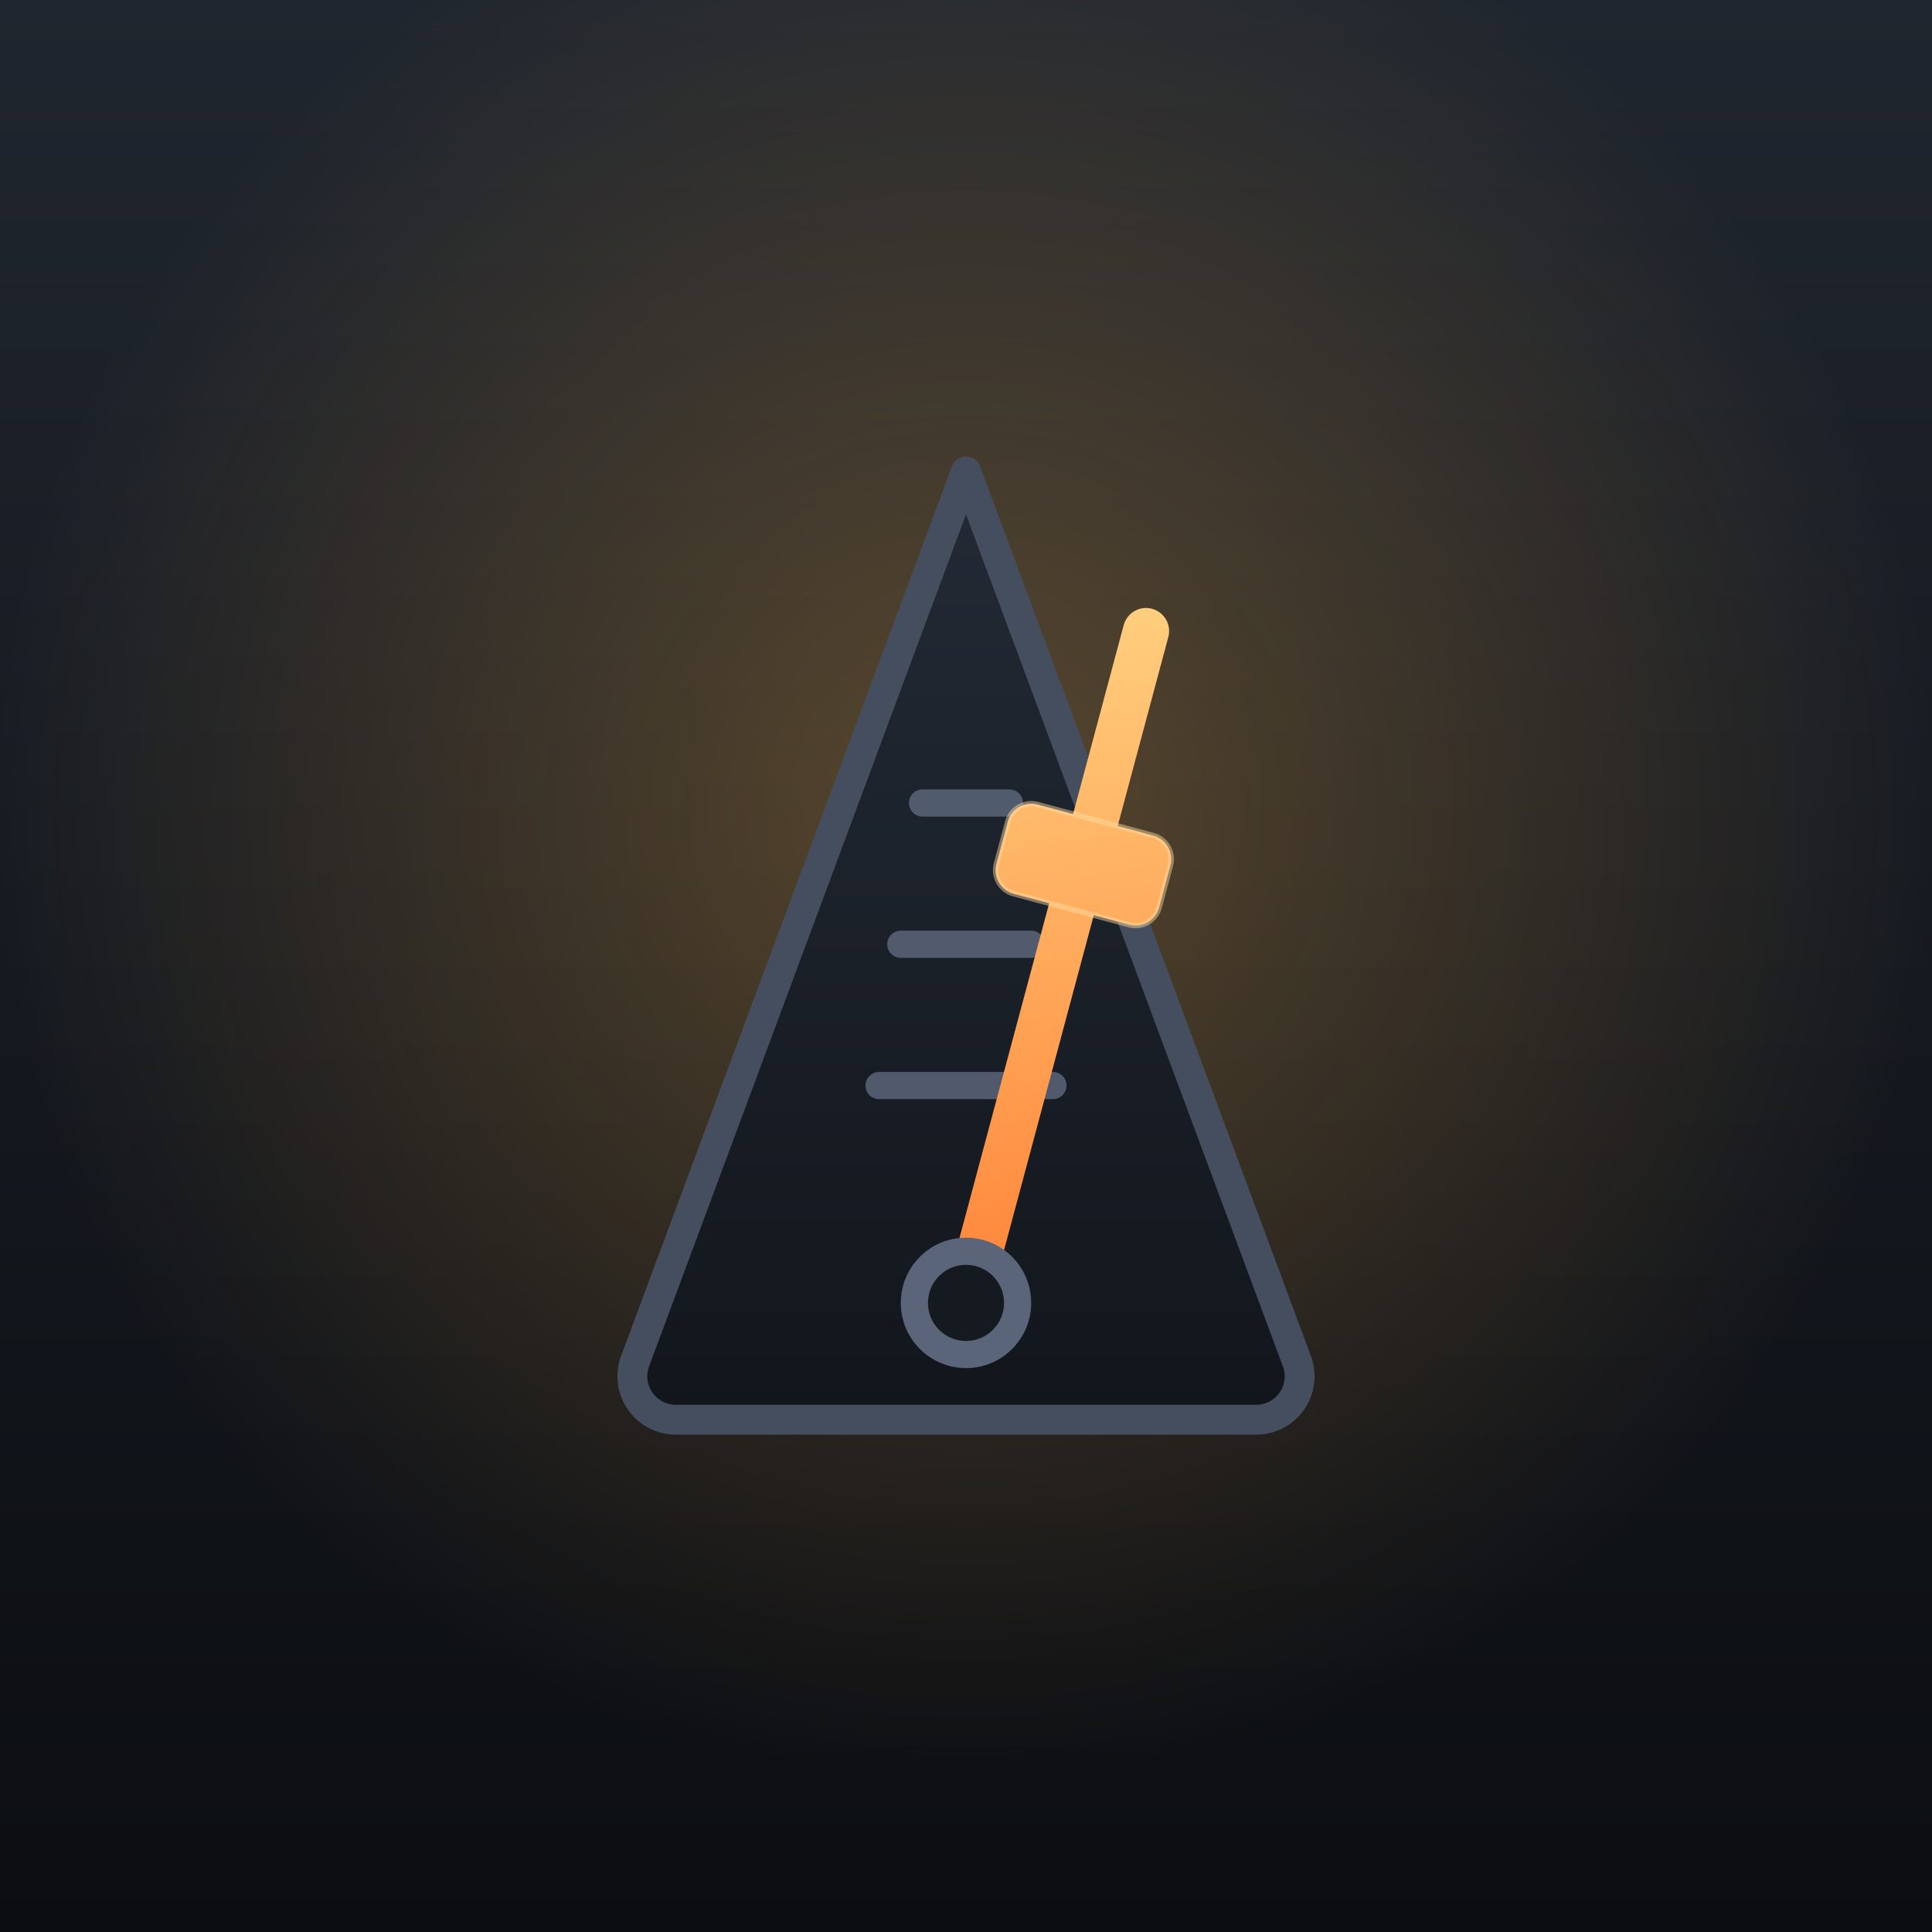
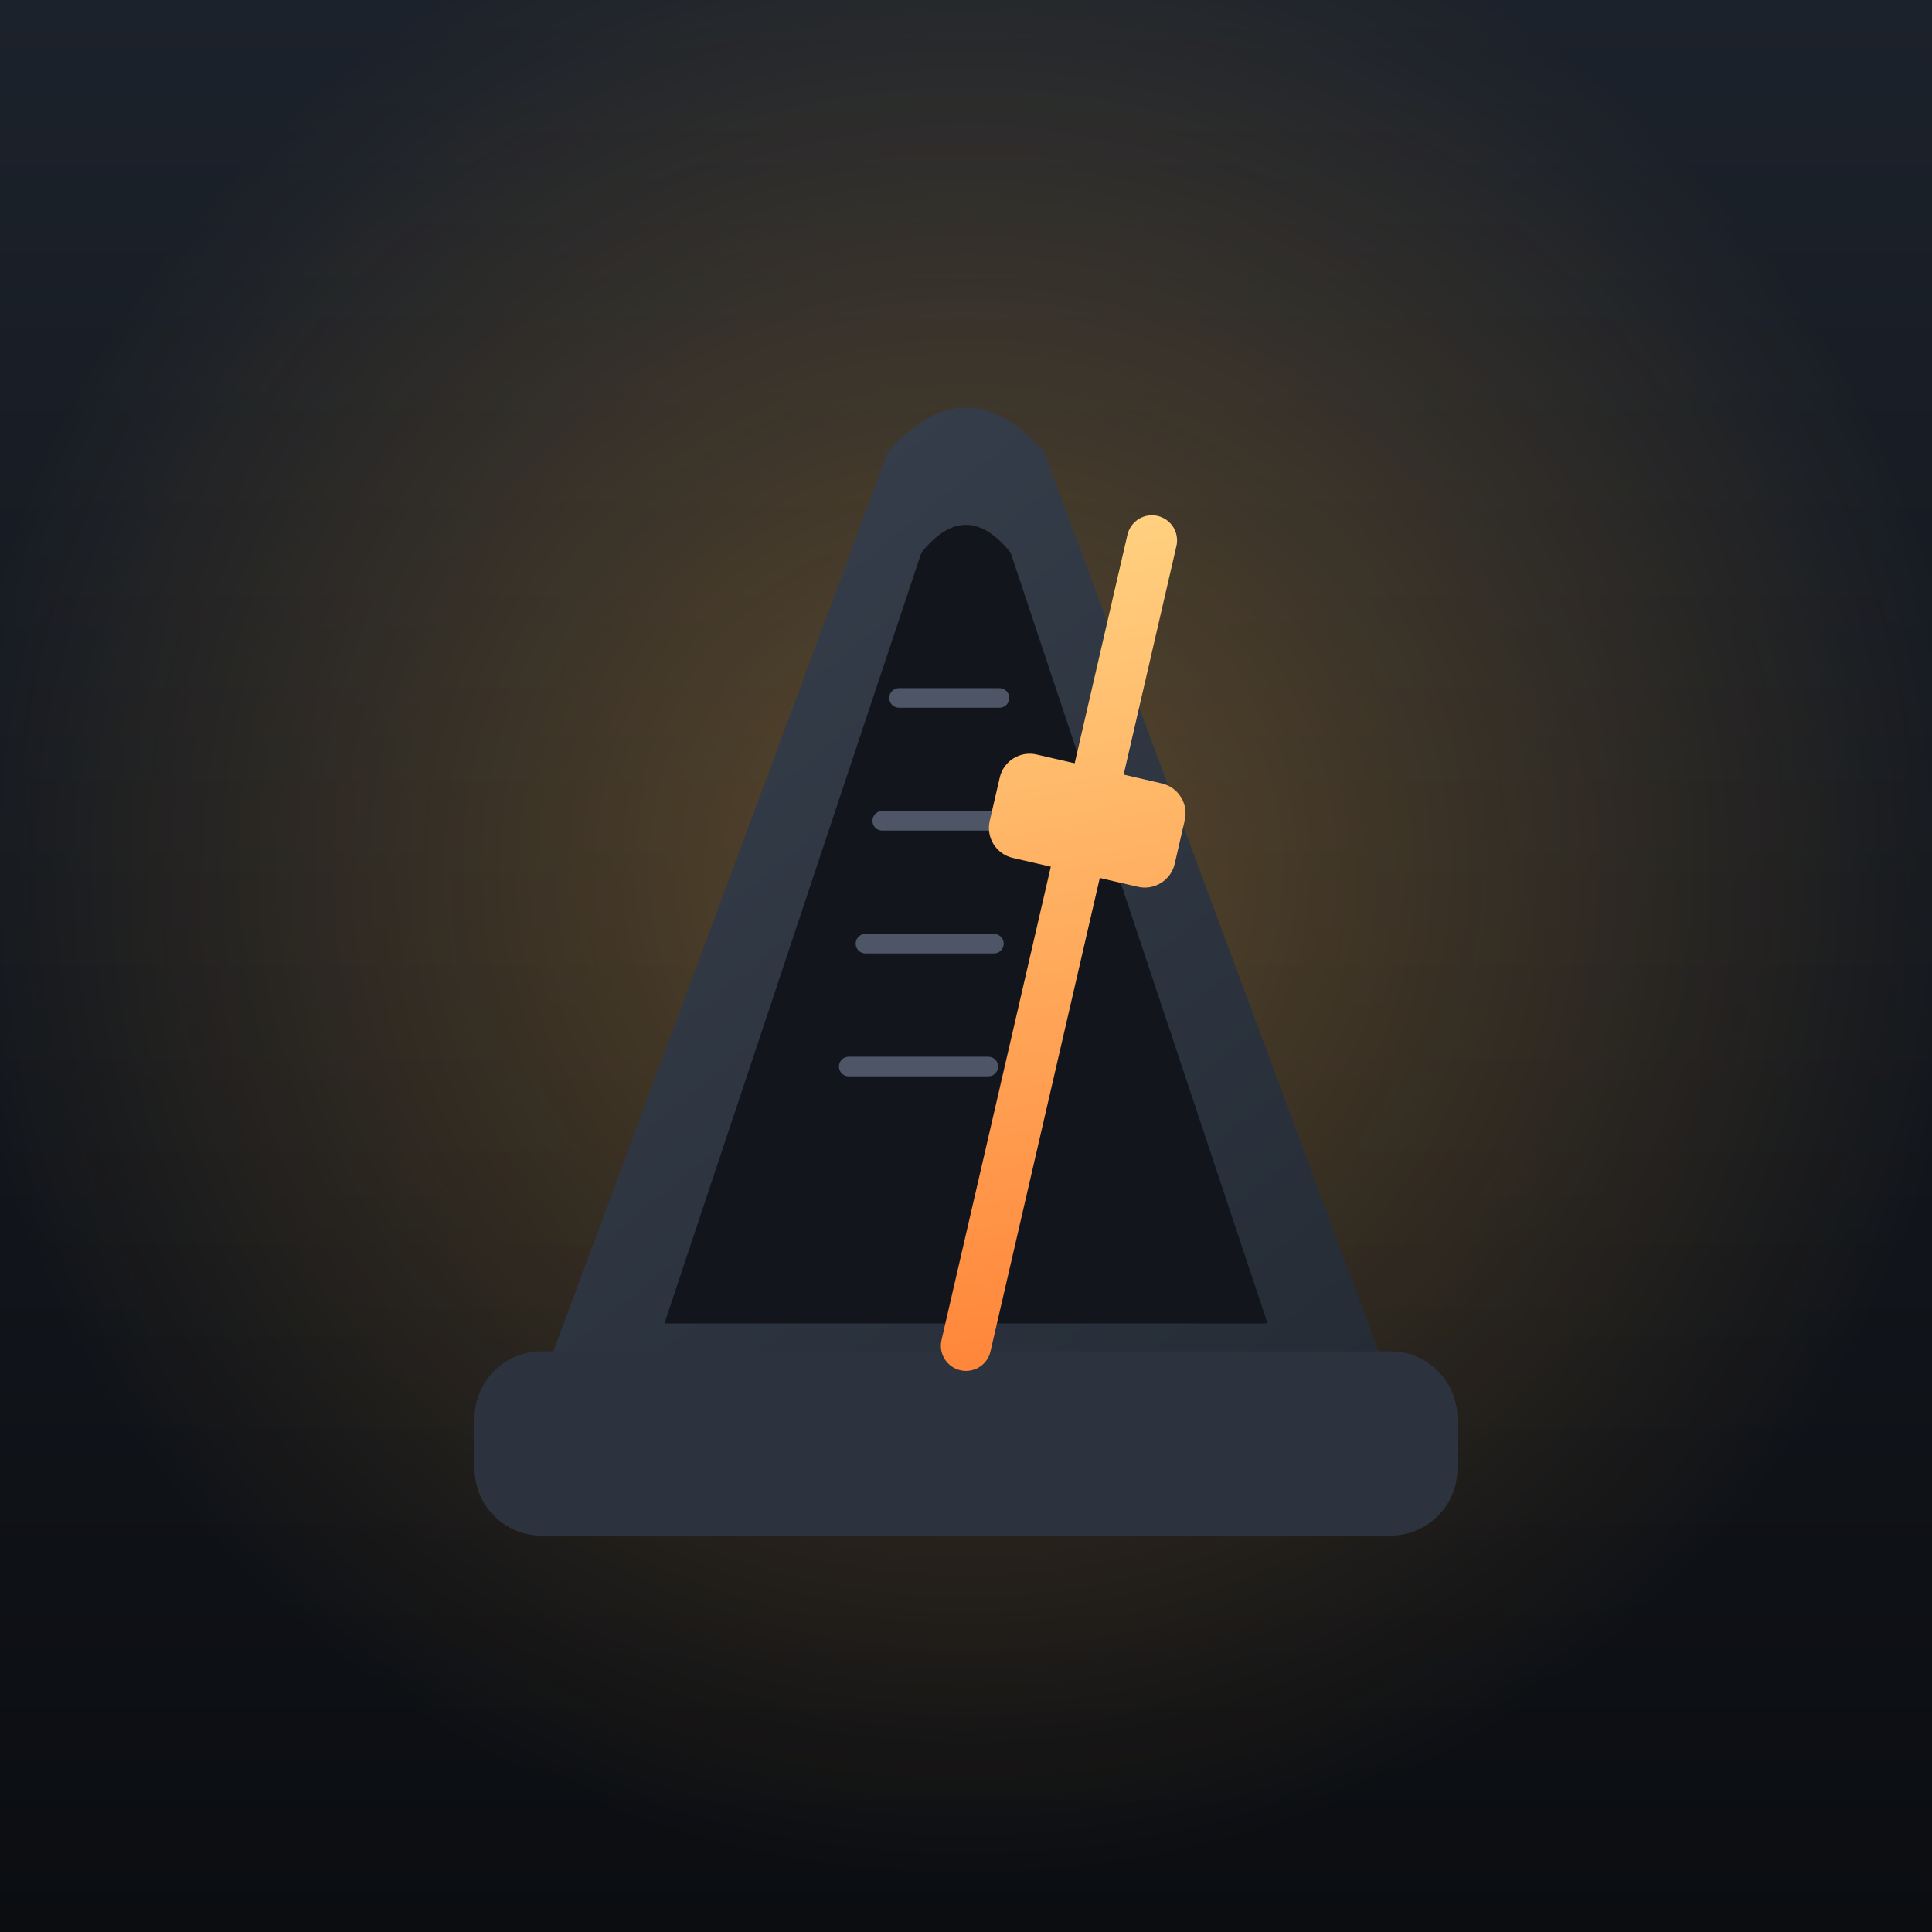
<svg xmlns="http://www.w3.org/2000/svg" viewBox="0 0 512 512">
  <defs>
    <linearGradient id="bg" x1="0" y1="0" x2="0" y2="1">
-       <stop offset="0%" stop-color="#20262f" />
+       <stop offset="0%" stop-color="#1c222b" />
      <stop offset="100%" stop-color="#0b0d11" />
    </linearGradient>
-     <linearGradient id="acc" gradientUnits="userSpaceOnUse" x1="200" y1="110" x2="320" y2="390">
+     <linearGradient id="body" gradientUnits="userSpaceOnUse" x1="90" y1="60" x2="420" y2="470">
+       <stop offset="0%" stop-color="#39414f" />
+       <stop offset="100%" stop-color="#222932" />
+     </linearGradient>
+     <linearGradient id="acc" gradientUnits="userSpaceOnUse" x1="190" y1="90" x2="330" y2="420">
      <stop offset="0%" stop-color="#ffd685" />
      <stop offset="100%" stop-color="#ff7a2f" />
    </linearGradient>
-     <linearGradient id="body" gradientUnits="userSpaceOnUse" x1="256" y1="80" x2="256" y2="420">
-       <stop offset="0%" stop-color="#232a35" />
-       <stop offset="100%" stop-color="#12161c" />
-     </linearGradient>
-     <radialGradient id="glow" cx="0.5" cy="0.42" r="0.5">
-       <stop offset="0%" stop-color="#ffb648" stop-opacity=".28" />
+     <radialGradient id="glow" cx="0.5" cy="0.45" r="0.52">
+       <stop offset="0%" stop-color="#ffb648" stop-opacity=".30" />
      <stop offset="100%" stop-color="#ffb648" stop-opacity="0" />
    </radialGradient>
  </defs>
  <rect width="512" height="512" fill="url(#bg)" />
  <rect width="512" height="512" fill="url(#glow)" />
-   <g transform="translate(256 256) scale(0.72) translate(-256 -256)">
-     <path d="M256 74 L378 402 a16 16 0 0 1-15 21 H149 a16 16 0 0 1-15-21 Z" fill="url(#body)" stroke="#454e5e" stroke-width="11" stroke-linejoin="round" />
-     <g stroke="#5b6579" stroke-width="10" stroke-linecap="round" opacity=".85">
-       <line x1="240" y1="196" x2="272" y2="196" />
-       <line x1="232" y1="248" x2="280" y2="248" />
-       <line x1="224" y1="300" x2="288" y2="300" />
+   <g transform="translate(256 256) scale(0.74) translate(-256 -256)">
+     <path d="M228 72 Q256 40 284 72 L406 400 H106 Z" fill="url(#body)" />
+     <rect x="80" y="394" width="352" height="66" rx="24" fill="#2c333f" />
+     <path d="M240 108 Q256 88 272 108 L364 384 H148 Z" fill="#12161c" />
+     <g stroke="#5b6579" stroke-width="7" stroke-linecap="round" opacity=".8">
+       <line x1="232" y1="160" x2="268" y2="160" />
+       <line x1="226" y1="204" x2="266" y2="204" />
+       <line x1="220" y1="248" x2="266" y2="248" />
+       <line x1="214" y1="292" x2="264" y2="292" />
    </g>
-     <g transform="rotate(15 256 380)">
-       <line x1="256" y1="380" x2="256" y2="124" stroke="url(#acc)" stroke-width="17" stroke-linecap="round" />
-       <rect x="225" y="196" width="62" height="34" rx="9" fill="url(#acc)" />
-       <rect x="225" y="196" width="62" height="34" rx="9" fill="none" stroke="#ffe0aa" stroke-opacity=".45" stroke-width="2" />
+     <g transform="rotate(13 256 392)">
+       <line x1="256" y1="392" x2="256" y2="96" stroke="url(#acc)" stroke-width="18" stroke-linecap="round" />
+       <rect x="222" y="180" width="68" height="38" rx="11" fill="url(#acc)" />
    </g>
-     <circle cx="256" cy="380" r="19" fill="#151a21" stroke="#5b6579" stroke-width="10" />
  </g>
</svg>
